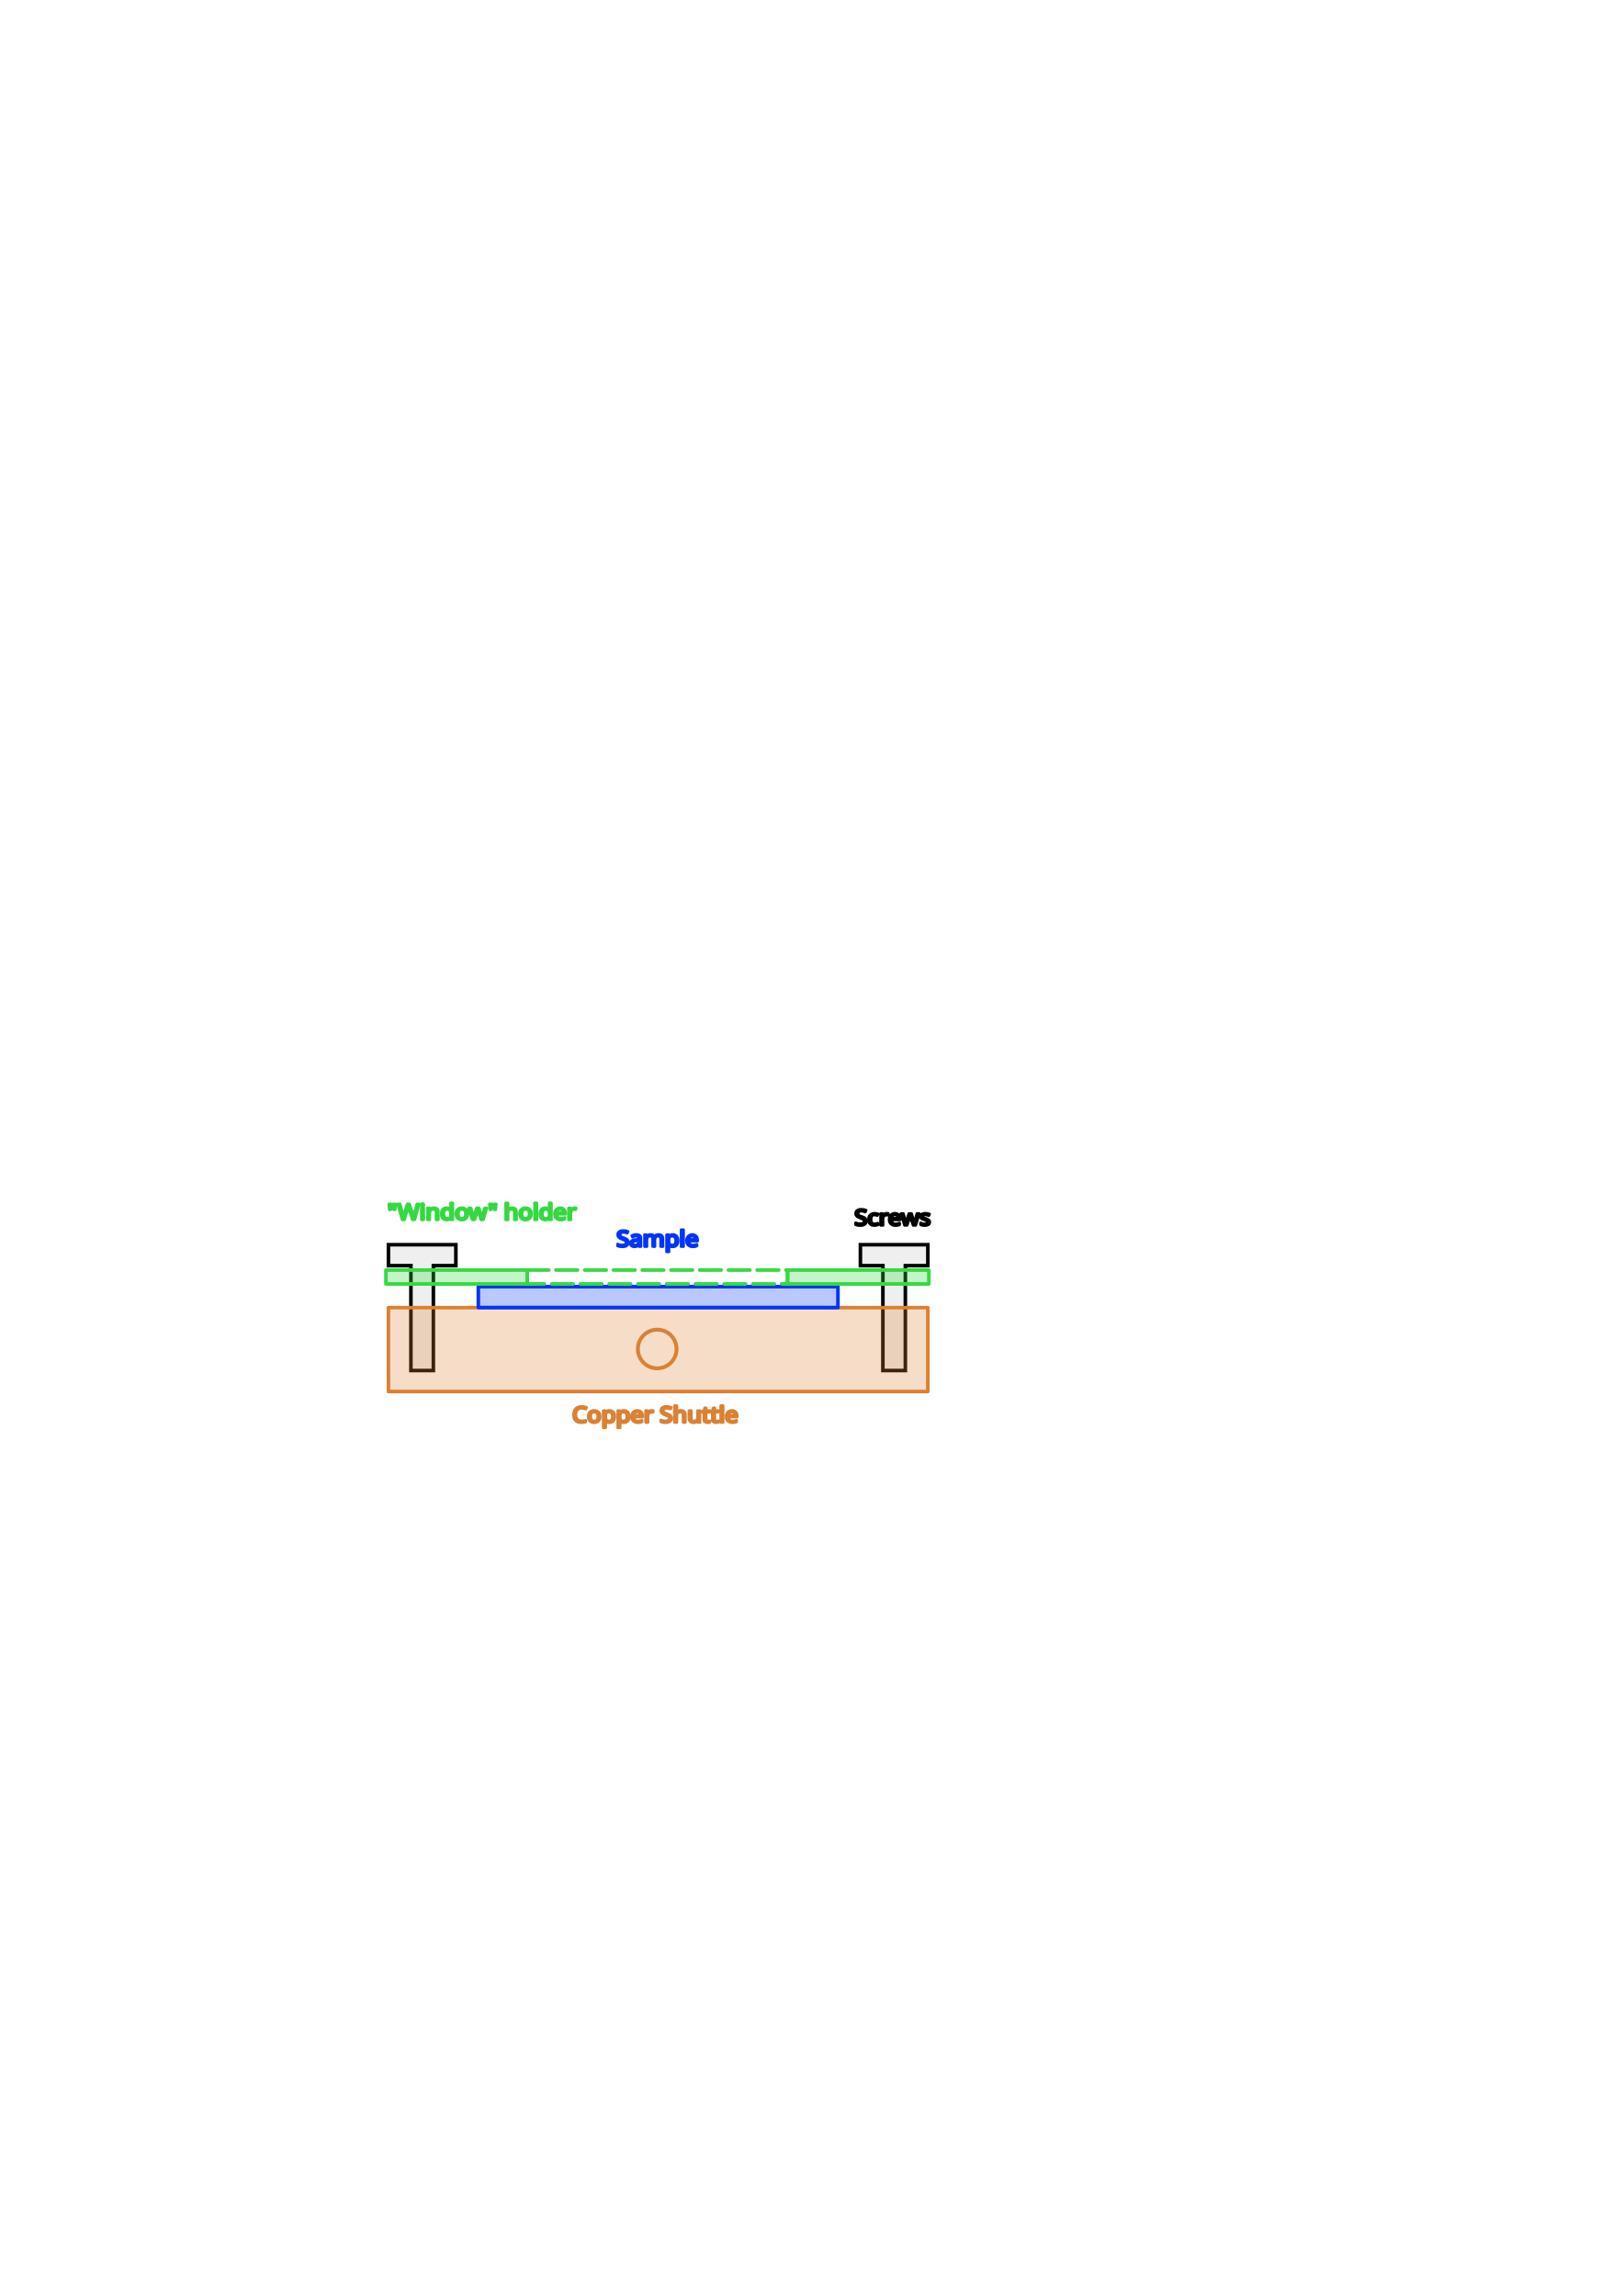
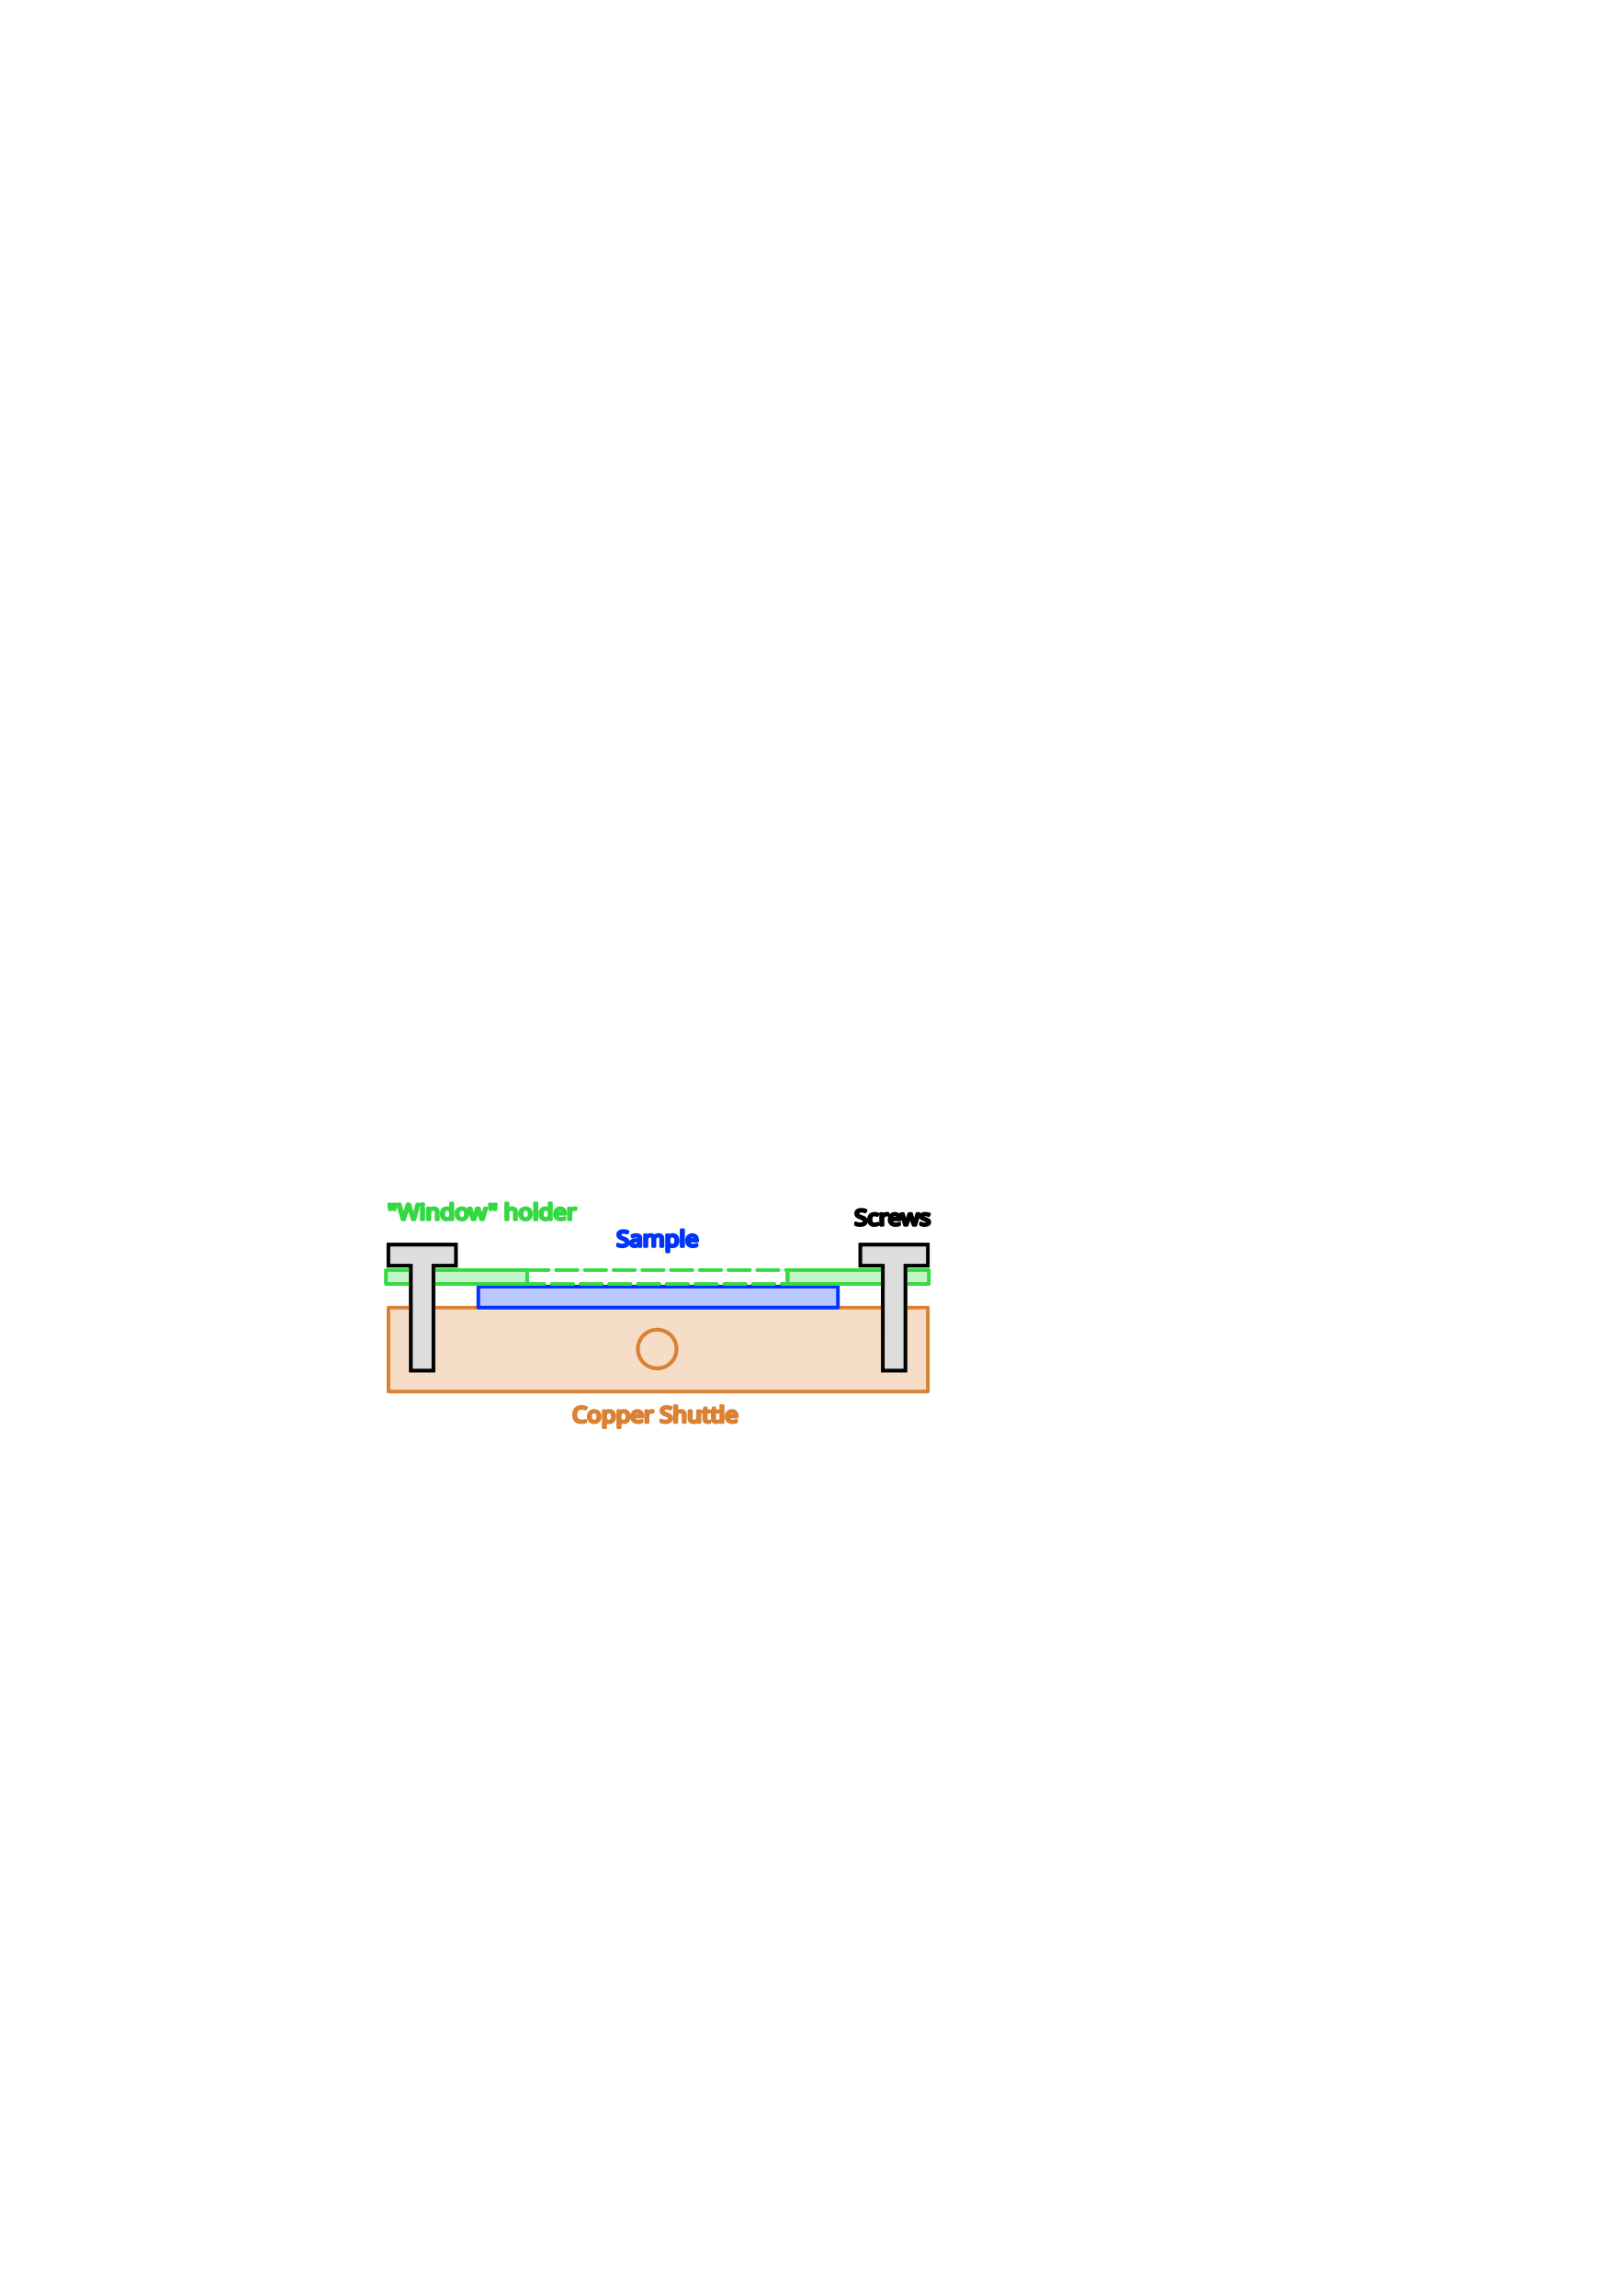
<svg xmlns="http://www.w3.org/2000/svg" width="210mm" height="297mm" viewBox="0 0 210 297" version="1.1" id="svg5">
  <defs id="defs2">
    <linearGradient id="linearGradient6018">
      <stop style="stop-color:#000000;stop-opacity:1;" offset="0" id="stop6016" />
    </linearGradient>
    <linearGradient id="linearGradient5912">
      <stop style="stop-color:#000000;stop-opacity:1;" offset="0" id="stop5910" />
    </linearGradient>
  </defs>
  <g id="layer1" style="display:inline">
    <path style="fill:#c4c4c4;fill-opacity:0.271;stroke:#000000;stroke-width:0.465;stroke-linecap:butt;stroke-linejoin:miter;stroke-dasharray:none;stroke-opacity:1" d="m 53.144,177.287 h 2.907 V 163.72 h 2.907 v -2.713 h -8.72 v 2.713 h 2.907 z" id="path1275" />
    <path style="fill:#c4c4c4;fill-opacity:0.271;stroke:#000000;stroke-width:0.465;stroke-linecap:butt;stroke-linejoin:miter;stroke-dasharray:none;stroke-opacity:1" d="m 114.186,177.287 h 2.907 V 163.72 h 2.907 v -2.713 h -8.72 v 2.713 h 2.907 z" id="path1277" />
    <rect style="display:inline;fill:#db8135;fill-opacity:0.271;stroke:#da8134;stroke-width:0.465;stroke-linecap:round;stroke-linejoin:round;stroke-dasharray:none;stroke-opacity:1" id="rect410" width="69.763" height="10.853" x="50.237" y="169.147" rx="1.1683326e-14" />
    <rect style="display:inline;fill:#0034fb;fill-opacity:0.271;stroke:#0034fb;stroke-width:0.465;stroke-linecap:round;stroke-linejoin:round;stroke-dasharray:none;stroke-opacity:1" id="rect412" width="46.509" height="2.713" x="61.864" y="166.433" rx="1.1683326e-14" />
    <text xml:space="preserve" style="font-size:2.951px;font-family:sans-serif;-inkscape-font-specification:'sans-serif, Normal';fill:#db8135;fill-opacity:0.271;stroke:#da8134;stroke-width:0.372;stroke-linecap:round;stroke-linejoin:round;stroke-opacity:1" x="71.495" y="190.447" id="text1989" transform="scale(1.035038,0.9661483)">
      <tspan id="tspan1987" style="stroke-width:0.372" x="71.495" y="190.447">Copper Shuttle</tspan>
    </text>
    <text xml:space="preserve" style="font-size:2.951px;font-family:sans-serif;-inkscape-font-specification:'sans-serif, Normal';fill:#000000;fill-opacity:1;stroke:#000000;stroke-width:0.372;stroke-linecap:round;stroke-linejoin:round;stroke-opacity:1" x="106.766" y="164.053" id="text1993" transform="scale(1.035038,0.9661483)">
      <tspan id="tspan1991" style="fill:#000000;fill-opacity:1;stroke:#000000;stroke-width:0.372;stroke-opacity:1" x="106.766" y="164.053">Screws</tspan>
    </text>
    <text xml:space="preserve" style="font-size:2.951px;font-family:sans-serif;-inkscape-font-specification:'sans-serif, Normal';fill:#0033fb;fill-opacity:1;stroke:#0034fb;stroke-width:0.372;stroke-linecap:round;stroke-linejoin:round;stroke-opacity:1" x="77.026" y="166.899" id="text1997" transform="scale(1.035038,0.9661483)">
      <tspan id="tspan1995" style="fill:#0033fb;fill-opacity:1;stroke:#0034fb;stroke-width:0.372;stroke-opacity:1" x="77.026" y="166.899">Sample</tspan>
    </text>
    <text xml:space="preserve" style="font-size:2.951px;font-family:sans-serif;-inkscape-font-specification:'sans-serif, Normal';fill:#34da41;fill-opacity:1;stroke:#34d941;stroke-width:0.372;stroke-linecap:round;stroke-linejoin:round;stroke-opacity:1" x="48.409" y="163.311" id="text2051" transform="scale(1.035038,0.9661483)">
      <tspan id="tspan2049" style="fill:#34da41;fill-opacity:1;stroke:#34d941;stroke-width:0.372;stroke-opacity:1" x="48.409" y="163.311">"Window" holder</tspan>
    </text>
    <rect style="fill:#34da41;fill-opacity:0.292;stroke:#34da41;stroke-width:0.465;stroke-linecap:round;stroke-linejoin:round;stroke-dasharray:none;stroke-opacity:1" id="rect2105" width="18.277" height="1.796" x="101.857" y="164.291" rx="4.9611181e-15" />
    <rect style="fill:#34da41;fill-opacity:0.292;stroke:#34da41;stroke-width:0.465;stroke-linecap:round;stroke-linejoin:round;stroke-dasharray:none;stroke-opacity:1" id="rect2107" width="18.277" height="1.796" x="49.912" y="164.291" rx="4.9611181e-15" />
    <rect style="fill:#34da41;fill-opacity:0;stroke:#34da41;stroke-width:0.465;stroke-linecap:round;stroke-linejoin:round;stroke-dasharray:2.788, 0.929;stroke-dashoffset:0;stroke-opacity:1" id="rect2109" width="33.668" height="1.796" x="68.189" y="164.291" rx="4.9611181e-15" />
    <path style="fill:none;fill-opacity:1;stroke:#da8134;stroke-width:0.5;stroke-linecap:round;stroke-linejoin:round;stroke-dasharray:none;stroke-dashoffset:0;stroke-opacity:1" id="path5078" d="m 87.5,174.5 a 2.5,2.5 0 0 1 -2.492,2.5 2.5,2.5 0 0 1 -2.508,-2.485 2.5,2.5 0 0 1 2.477,-2.515 2.5,2.5 0 0 1 2.523,2.469" />
+     <path id="path841" d="m 53.144,177.287 h 2.907 V 163.72 h 2.907 v -2.713 h -8.72 v 2.713 h 2.907 z" style="fill:#dddddd;fill-opacity:1;stroke:#000000;stroke-width:0.465;stroke-linecap:butt;stroke-linejoin:miter;stroke-dasharray:none;stroke-opacity:1" />
+     <path id="path843" d="m 114.186,177.287 h 2.907 V 163.72 h 2.907 v -2.713 h -8.72 v 2.713 h 2.907 z" style="fill:#dddddd;fill-opacity:1;stroke:#000000;stroke-width:0.465;stroke-linecap:butt;stroke-linejoin:miter;stroke-dasharray:none;stroke-opacity:1" />
  </g>
</svg>
